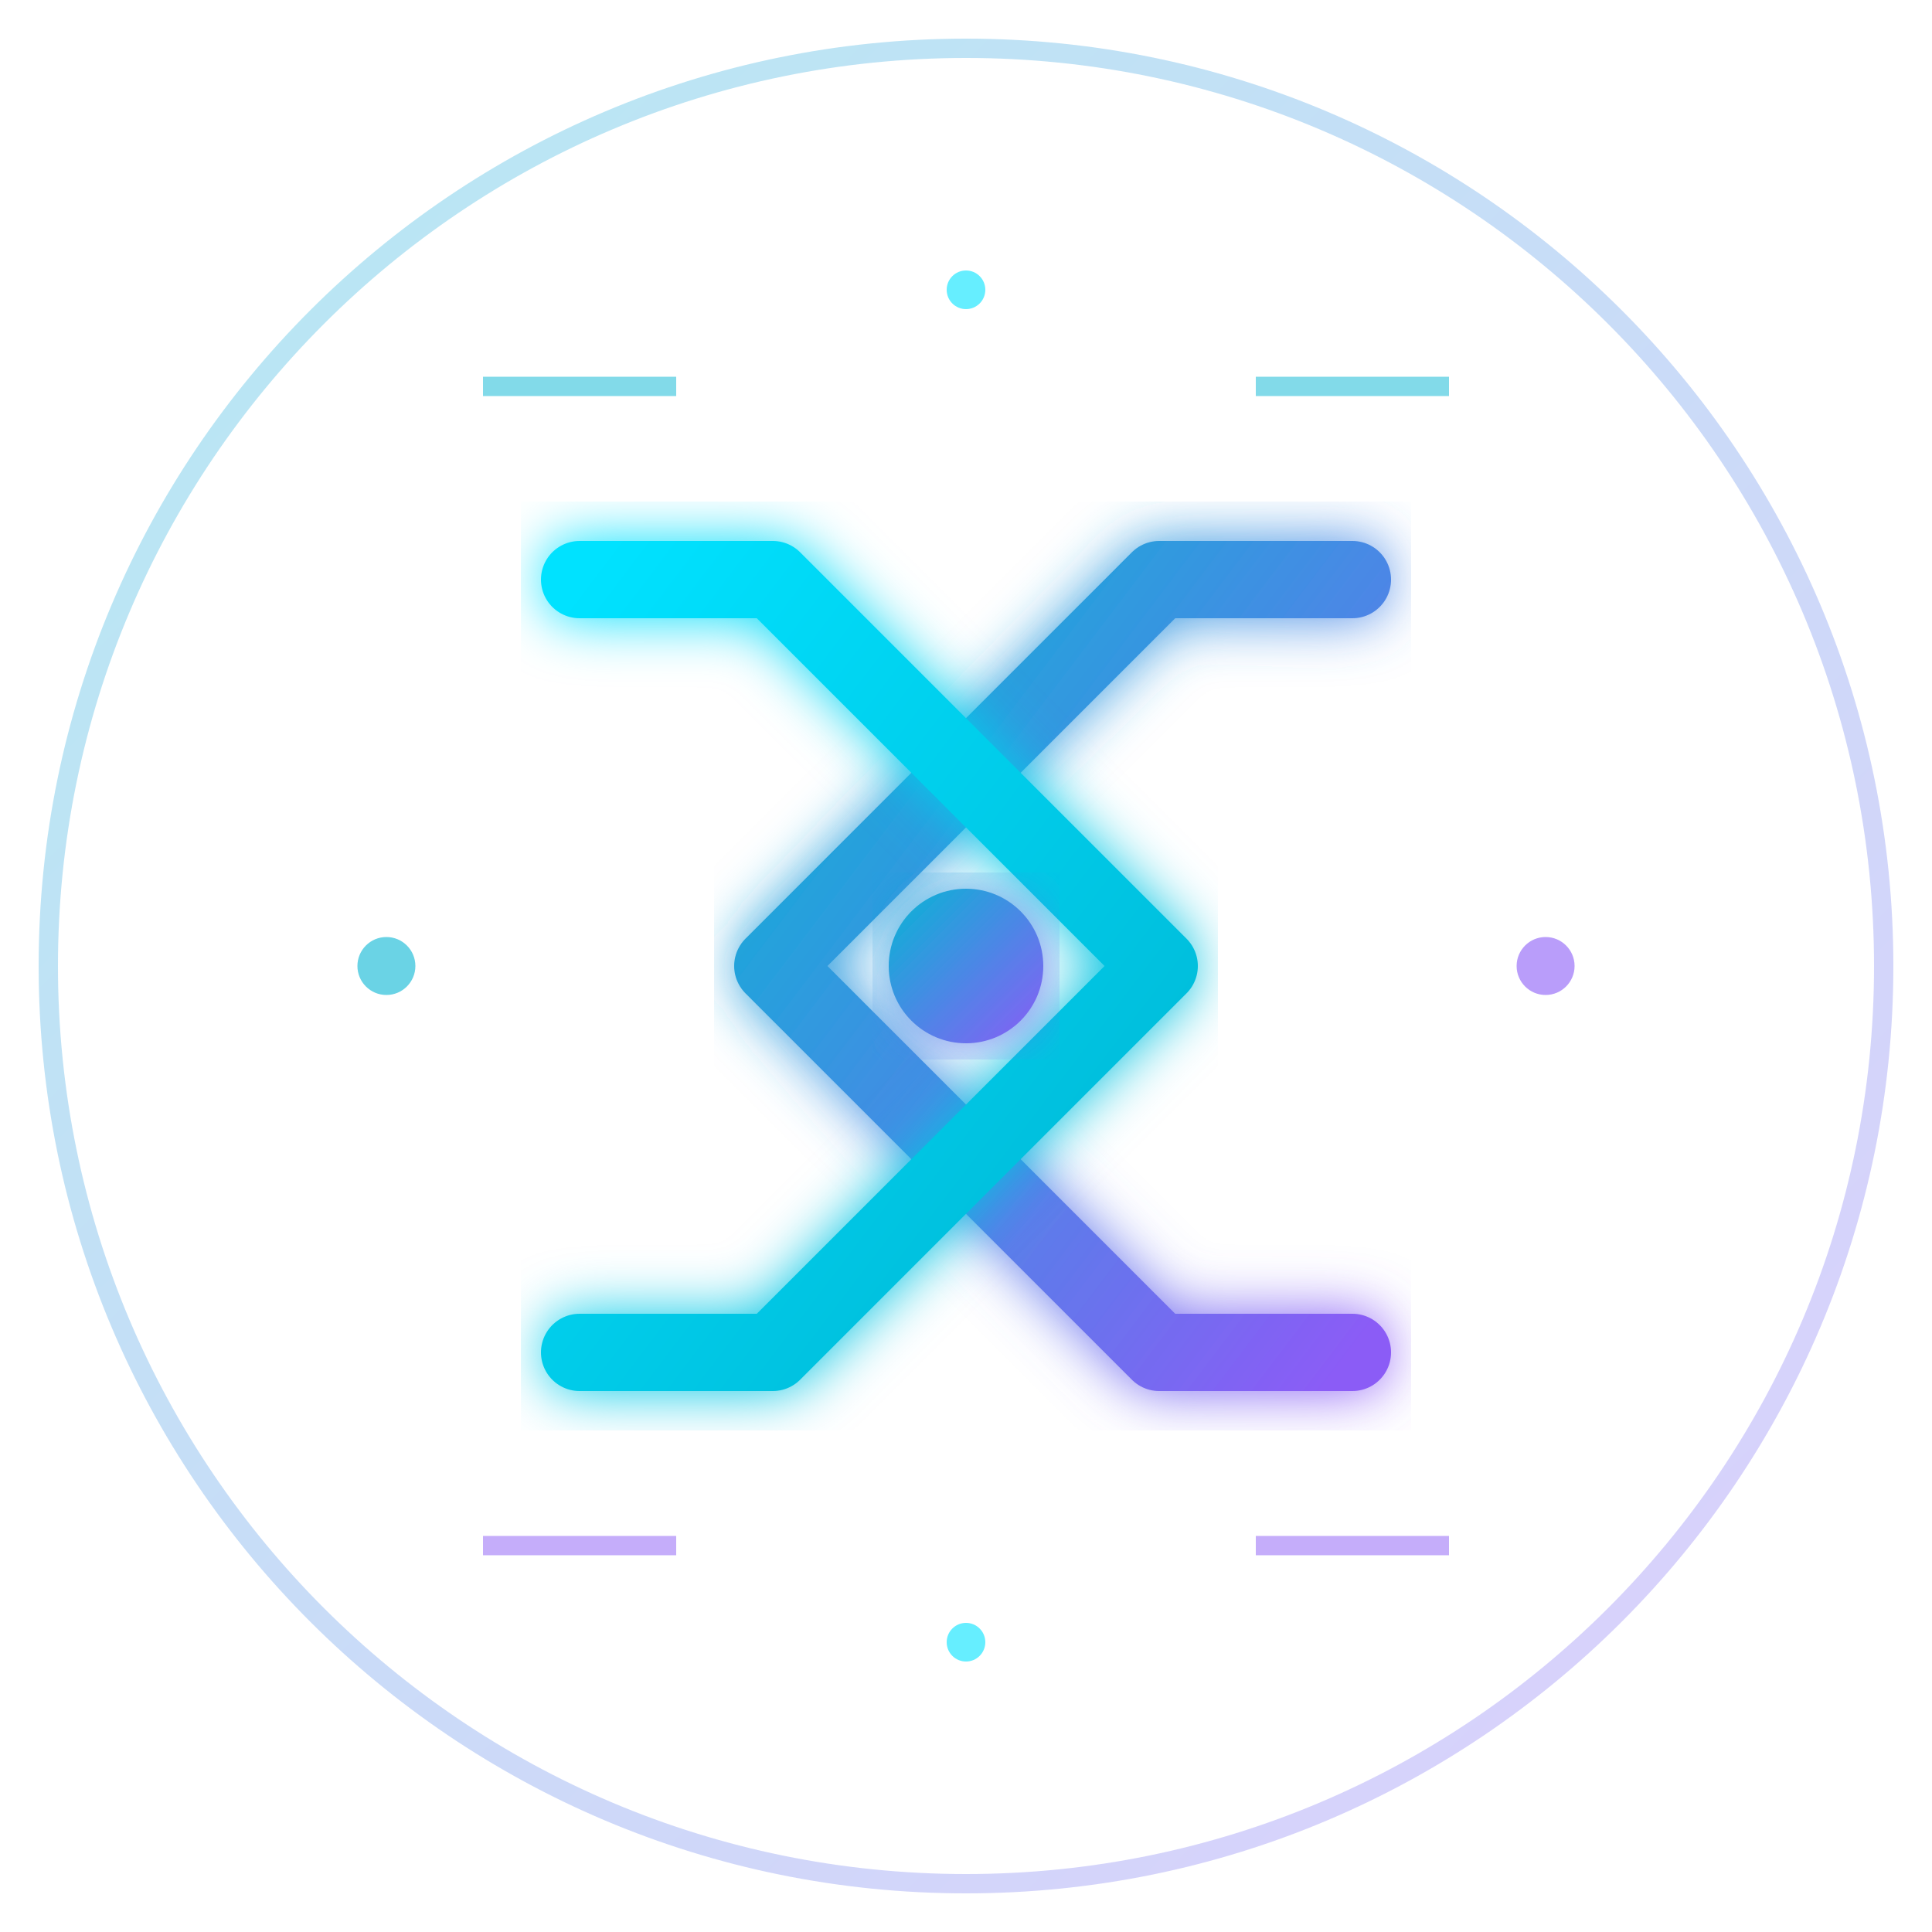
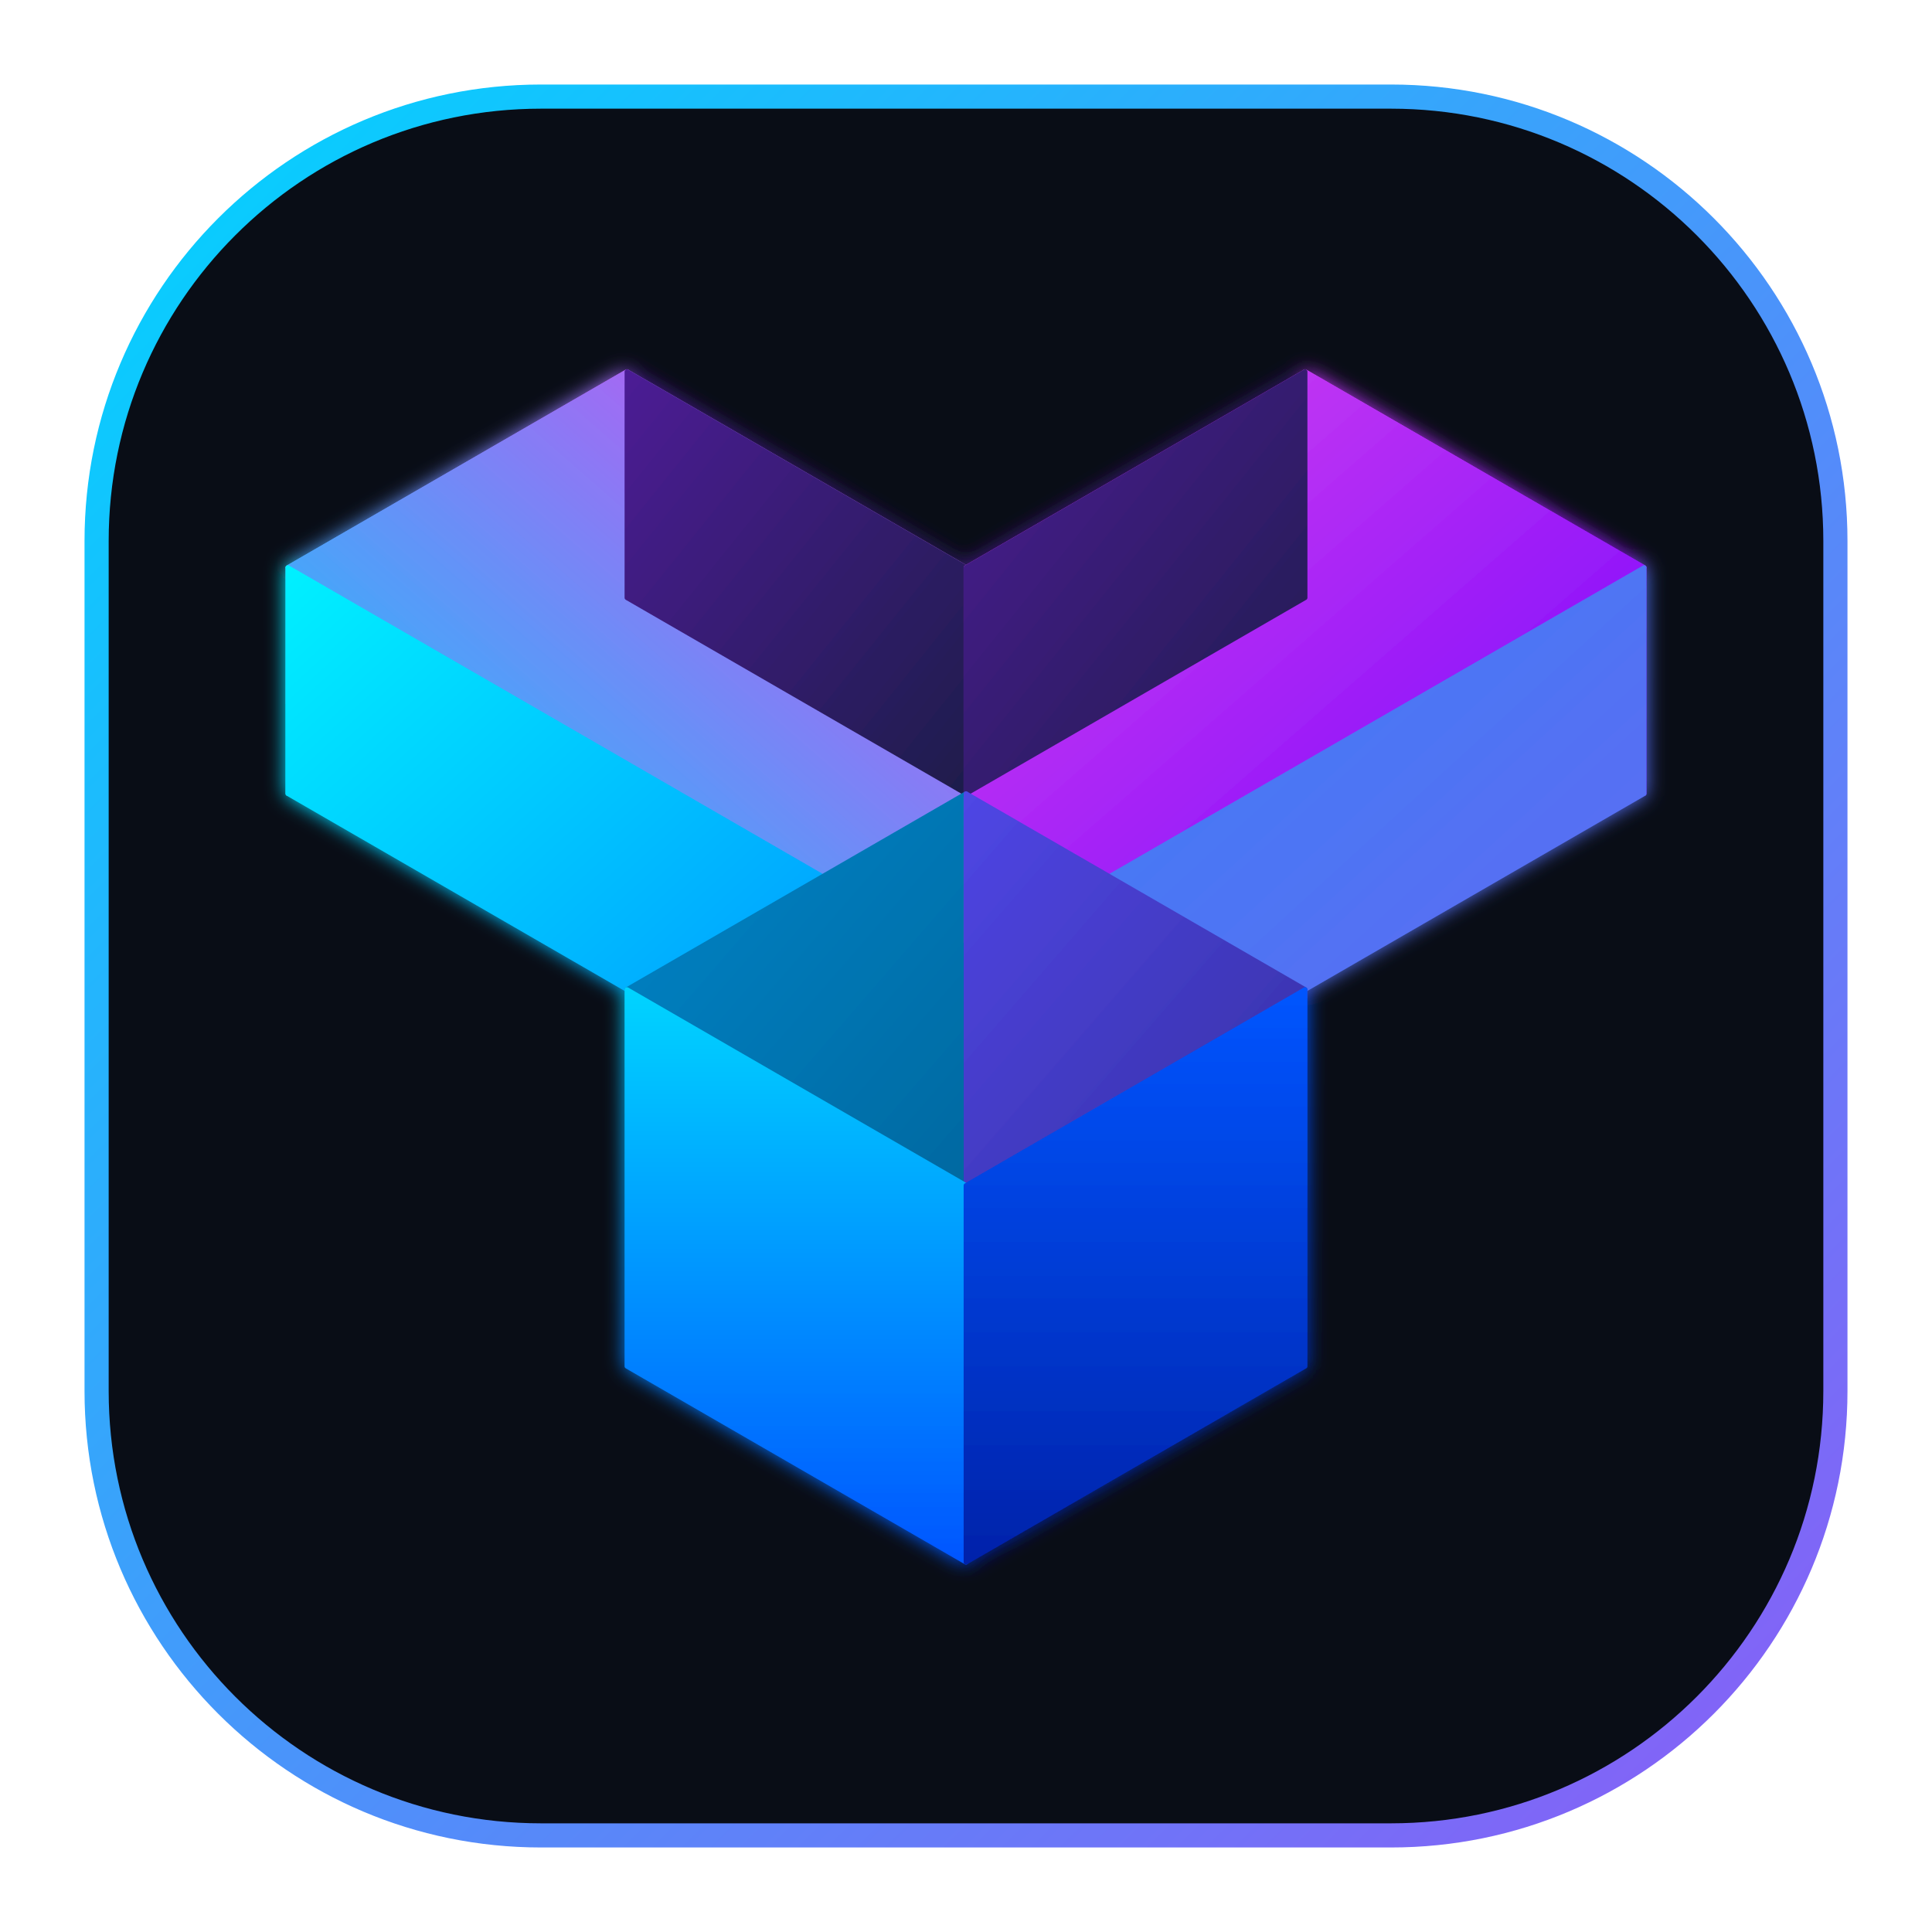
<svg xmlns="http://www.w3.org/2000/svg" viewBox="0 0 200 200">
  <defs>
    <linearGradient id="gradient1" x1="0%" y1="0%" x2="100%" y2="100%">
-       <stop offset="0%" style="stop-color:#06b6d4;stop-opacity:1" />
+       <stop offset="0%" style="stop-color:#00d4ff;stop-opacity:1" />
      <stop offset="100%" style="stop-color:#8b5cf6;stop-opacity:1" />
    </linearGradient>
-     <linearGradient id="gradient2" x1="0%" y1="0%" x2="100%" y2="100%">
-       <stop offset="0%" style="stop-color:#00e2ff;stop-opacity:1" />
-       <stop offset="100%" style="stop-color:#06b6d4;stop-opacity:1" />
+     <linearGradient id="leftArmTop" x1="0%" y1="100%" x2="100%" y2="0%">
+       <stop offset="0%" style="stop-color:#00d4ff;stop-opacity:1" />
+       <stop offset="100%" style="stop-color:#d946ef;stop-opacity:1" />
+     </linearGradient>
+     <linearGradient id="rightArmTop" x1="0%" y1="0%" x2="100%" y2="100%">
+       <stop offset="0%" style="stop-color:#d946ef;stop-opacity:1" />
+       <stop offset="100%" style="stop-color:#7000ff;stop-opacity:1" />
+     </linearGradient>
+     <linearGradient id="leftArmOuter" x1="0%" y1="0%" x2="100%" y2="100%">
+       <stop offset="0%" style="stop-color:#00f0ff;stop-opacity:1" />
+       <stop offset="100%" style="stop-color:#0084ff;stop-opacity:1" />
+     </linearGradient>
+     <linearGradient id="rightArmOuter" x1="0%" y1="0%" x2="100%" y2="100%">
+       <stop offset="0%" style="stop-color:#3b82f6;stop-opacity:1" />
+       <stop offset="100%" style="stop-color:#6366f1;stop-opacity:1" />
+     </linearGradient>
+     <linearGradient id="armInner" x1="0%" y1="0%" x2="100%" y2="100%">
+       <stop offset="0%" style="stop-color:#4c1d95;stop-opacity:1" />
+       <stop offset="100%" style="stop-color:#1e1b4b;stop-opacity:1" />
+     </linearGradient>
+     <linearGradient id="leftTransition" x1="0%" y1="0%" x2="100%" y2="100%">
+       <stop offset="0%" style="stop-color:#0284c7;stop-opacity:1" />
+       <stop offset="100%" style="stop-color:#0369a1;stop-opacity:1" />
+     </linearGradient>
+     <linearGradient id="rightTransition" x1="0%" y1="0%" x2="100%" y2="100%">
+       <stop offset="0%" style="stop-color:#4f46e5;stop-opacity:1" />
+       <stop offset="100%" style="stop-color:#3730a3;stop-opacity:1" />
+     </linearGradient>
+     <linearGradient id="stemLeft" x1="0%" y1="0%" x2="0%" y2="100%">
+       <stop offset="0%" style="stop-color:#00d4ff;stop-opacity:1" />
+       <stop offset="100%" style="stop-color:#0055ff;stop-opacity:1" />
+     </linearGradient>
+     <linearGradient id="stemRight" x1="0%" y1="0%" x2="0%" y2="100%">
+       <stop offset="0%" style="stop-color:#0055ff;stop-opacity:1" />
+       <stop offset="100%" style="stop-color:#0022aa;stop-opacity:1" />
    </linearGradient>
    <filter id="glow">
-       <feGaussianBlur stdDeviation="3" result="coloredBlur" />
+       <feGaussianBlur stdDeviation="1" result="coloredBlur" />
      <feMerge>
        <feMergeNode in="coloredBlur" />
        <feMergeNode in="SourceGraphic" />
      </feMerge>
    </filter>
  </defs>
-   <circle cx="100" cy="100" r="95" fill="none" stroke="url(#gradient1)" stroke-width="2" opacity="0.3" />
-   <path d="M 140 60 L 120 60 L 80 100 L 120 140 L 140 140" stroke="url(#gradient1)" stroke-width="8" fill="none" stroke-linecap="round" stroke-linejoin="round" filter="url(#glow)" />
-   <path d="M 60 60 L 80 60 L 120 100 L 80 140 L 60 140" stroke="url(#gradient2)" stroke-width="8" fill="none" stroke-linecap="round" stroke-linejoin="round" filter="url(#glow)" />
-   <circle cx="100" cy="100" r="8" fill="url(#gradient1)" filter="url(#glow)" />
-   <line x1="50" y1="40" x2="70" y2="40" stroke="#06b6d4" stroke-width="2" opacity="0.5" />
-   <line x1="130" y1="40" x2="150" y2="40" stroke="#06b6d4" stroke-width="2" opacity="0.5" />
-   <line x1="50" y1="160" x2="70" y2="160" stroke="#8b5cf6" stroke-width="2" opacity="0.5" />
-   <line x1="130" y1="160" x2="150" y2="160" stroke="#8b5cf6" stroke-width="2" opacity="0.5" />
-   <circle cx="40" cy="100" r="3" fill="#06b6d4" opacity="0.6">
-     <animate attributeName="cy" values="100;90;100" dur="3s" repeatCount="indefinite" />
-   </circle>
-   <circle cx="160" cy="100" r="3" fill="#8b5cf6" opacity="0.6">
-     <animate attributeName="cy" values="100;110;100" dur="4s" repeatCount="indefinite" />
-   </circle>
-   <circle cx="100" cy="30" r="2" fill="#00e2ff" opacity="0.6">
-     <animate attributeName="r" values="2;3;2" dur="2s" repeatCount="indefinite" />
-   </circle>
-   <circle cx="100" cy="170" r="2" fill="#00e2ff" opacity="0.6">
-     <animate attributeName="r" values="2;3;2" dur="2.5s" repeatCount="indefinite" />
-   </circle>
+   <rect x="10" y="10" width="180" height="180" rx="46" fill="#090d16" stroke="url(#gradient1)" stroke-width="2.5" />
+   <svg x="22" y="22" width="156" height="156" viewBox="20 35 160 145" filter="url(#glow)">
+     <path d="M 28 65.2 L 64 44.4 L 64 68.4 L 28 89.2 Z" fill="url(#leftArmTop)" stroke="url(#leftArmTop)" stroke-width="0.5" stroke-linejoin="round" />
+     <path d="M 28 65.2 L 64 44.4 L 100 65.2 L 100 106.8 Z" fill="url(#leftArmTop)" stroke="url(#leftArmTop)" stroke-width="0.5" stroke-linejoin="round" />
+     <path d="M 28 65.2 L 100 106.8 L 100 130.8 L 28 89.2 Z" fill="url(#leftArmOuter)" stroke="url(#leftArmOuter)" stroke-width="0.5" stroke-linejoin="round" />
+     <path d="M 64 44.4 L 100 65.2 L 100 89.2 L 64 68.4 Z" fill="url(#armInner)" stroke="url(#armInner)" stroke-width="0.5" stroke-linejoin="round" />
+     <path d="M 172 65.2 L 136 44.4 L 136 68.4 L 172 89.2 Z" fill="url(#rightArmTop)" stroke="url(#rightArmTop)" stroke-width="0.5" stroke-linejoin="round" />
+     <path d="M 172 65.2 L 136 44.4 L 100 65.2 L 100 106.8 Z" fill="url(#rightArmTop)" stroke="url(#rightArmTop)" stroke-width="0.5" stroke-linejoin="round" />
+     <path d="M 172 65.2 L 100 106.8 L 100 130.8 L 172 89.2 Z" fill="url(#rightArmOuter)" stroke="url(#rightArmOuter)" stroke-width="0.5" stroke-linejoin="round" />
+     <path d="M 136 44.4 L 100 65.2 L 100 89.2 L 136 68.4 Z" fill="url(#armInner)" stroke="url(#armInner)" stroke-width="0.5" stroke-linejoin="round" />
+     <path d="M 64 110 L 100 89.2 L 100 130.8 Z" fill="url(#leftTransition)" stroke="url(#leftTransition)" stroke-width="0.5" stroke-linejoin="round" />
+     <path d="M 136 110 L 100 89.2 L 100 130.8 Z" fill="url(#rightTransition)" stroke="url(#rightTransition)" stroke-width="0.5" stroke-linejoin="round" />
+     <path d="M 64 110 L 100 130.8 L 100 170.8 L 64 150 Z" fill="url(#stemLeft)" stroke="url(#stemLeft)" stroke-width="0.5" stroke-linejoin="round" />
+     <path d="M 136 110 L 100 130.8 L 100 170.8 L 136 150 Z" fill="url(#stemRight)" stroke="url(#stemRight)" stroke-width="0.5" stroke-linejoin="round" />
+   </svg>
</svg>
